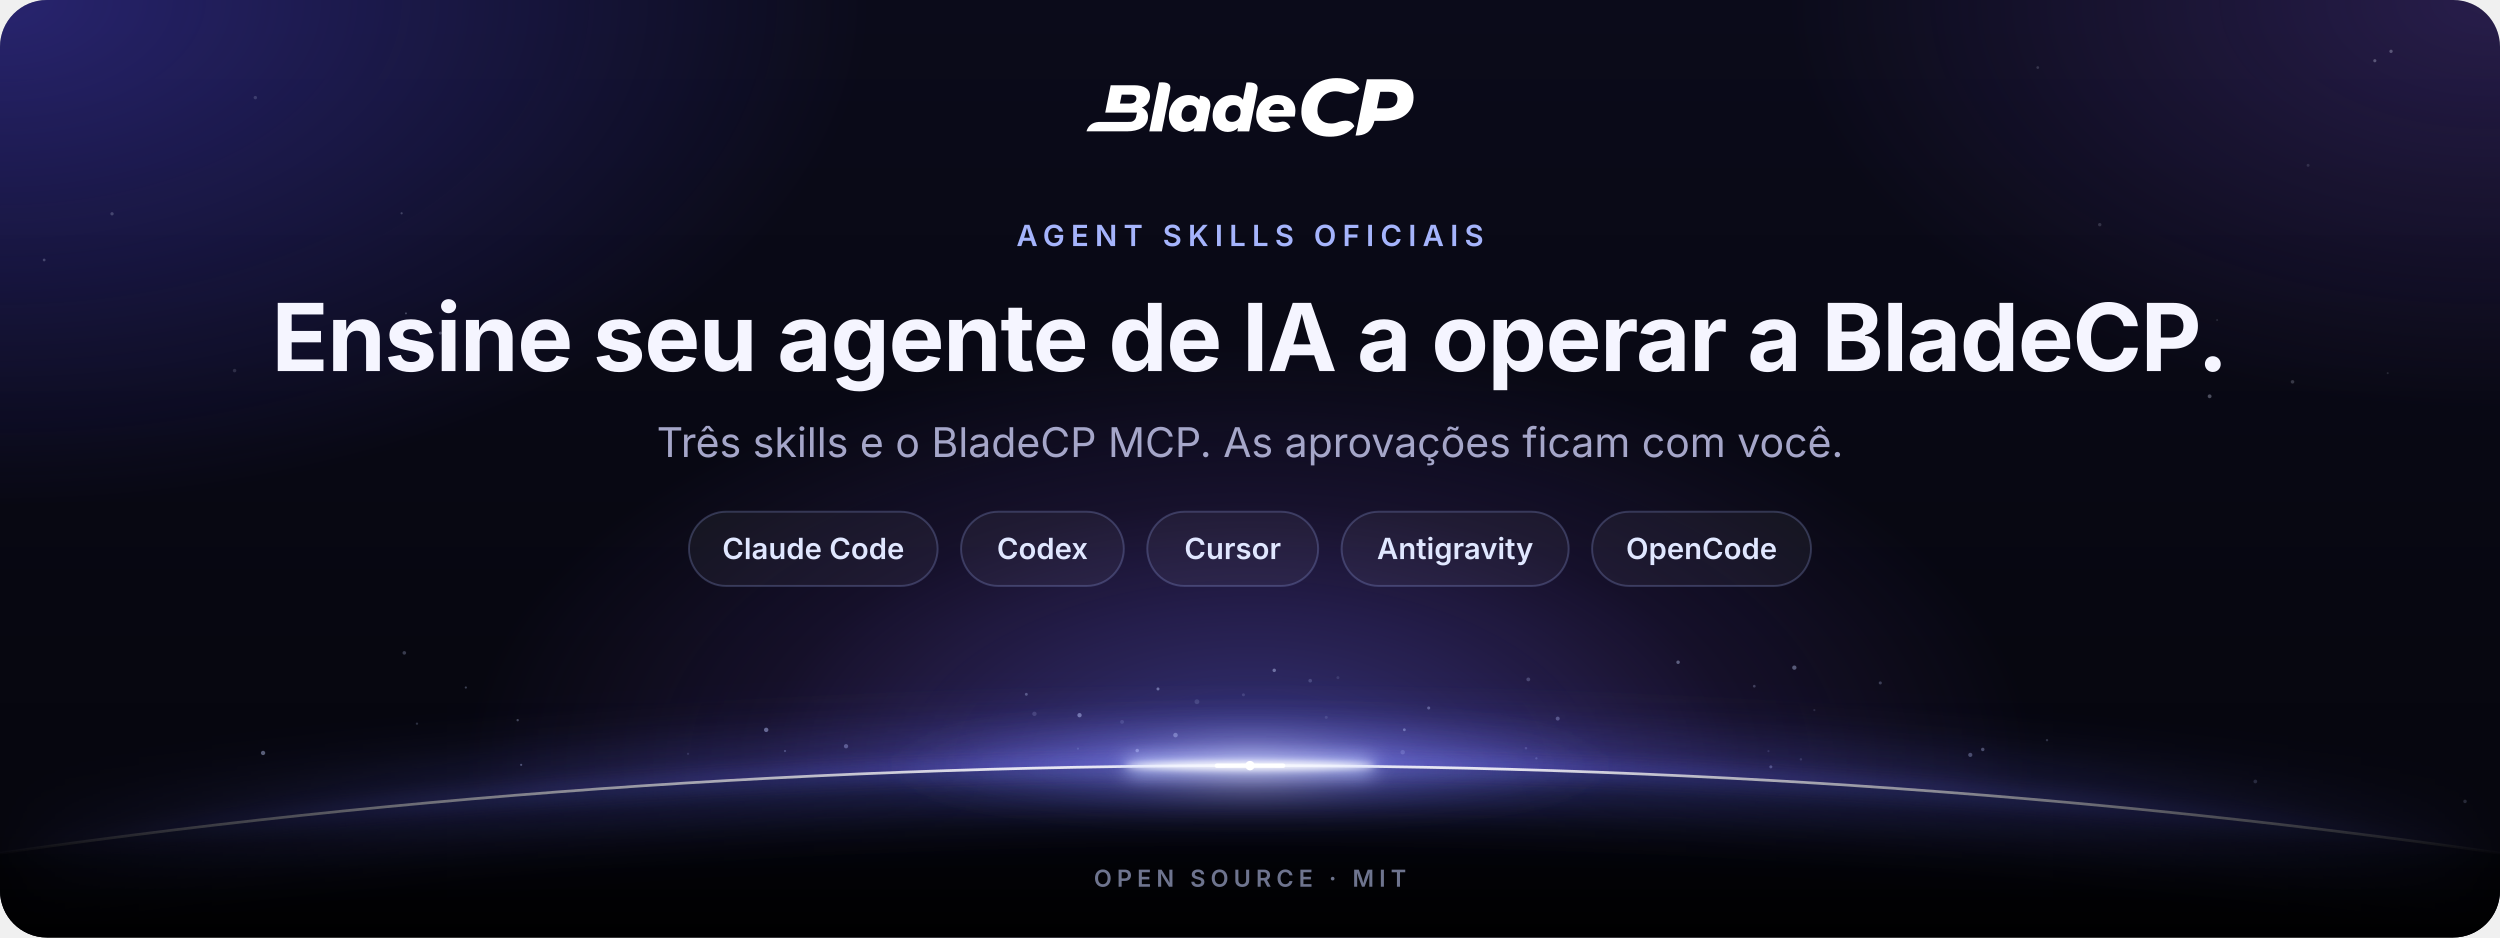
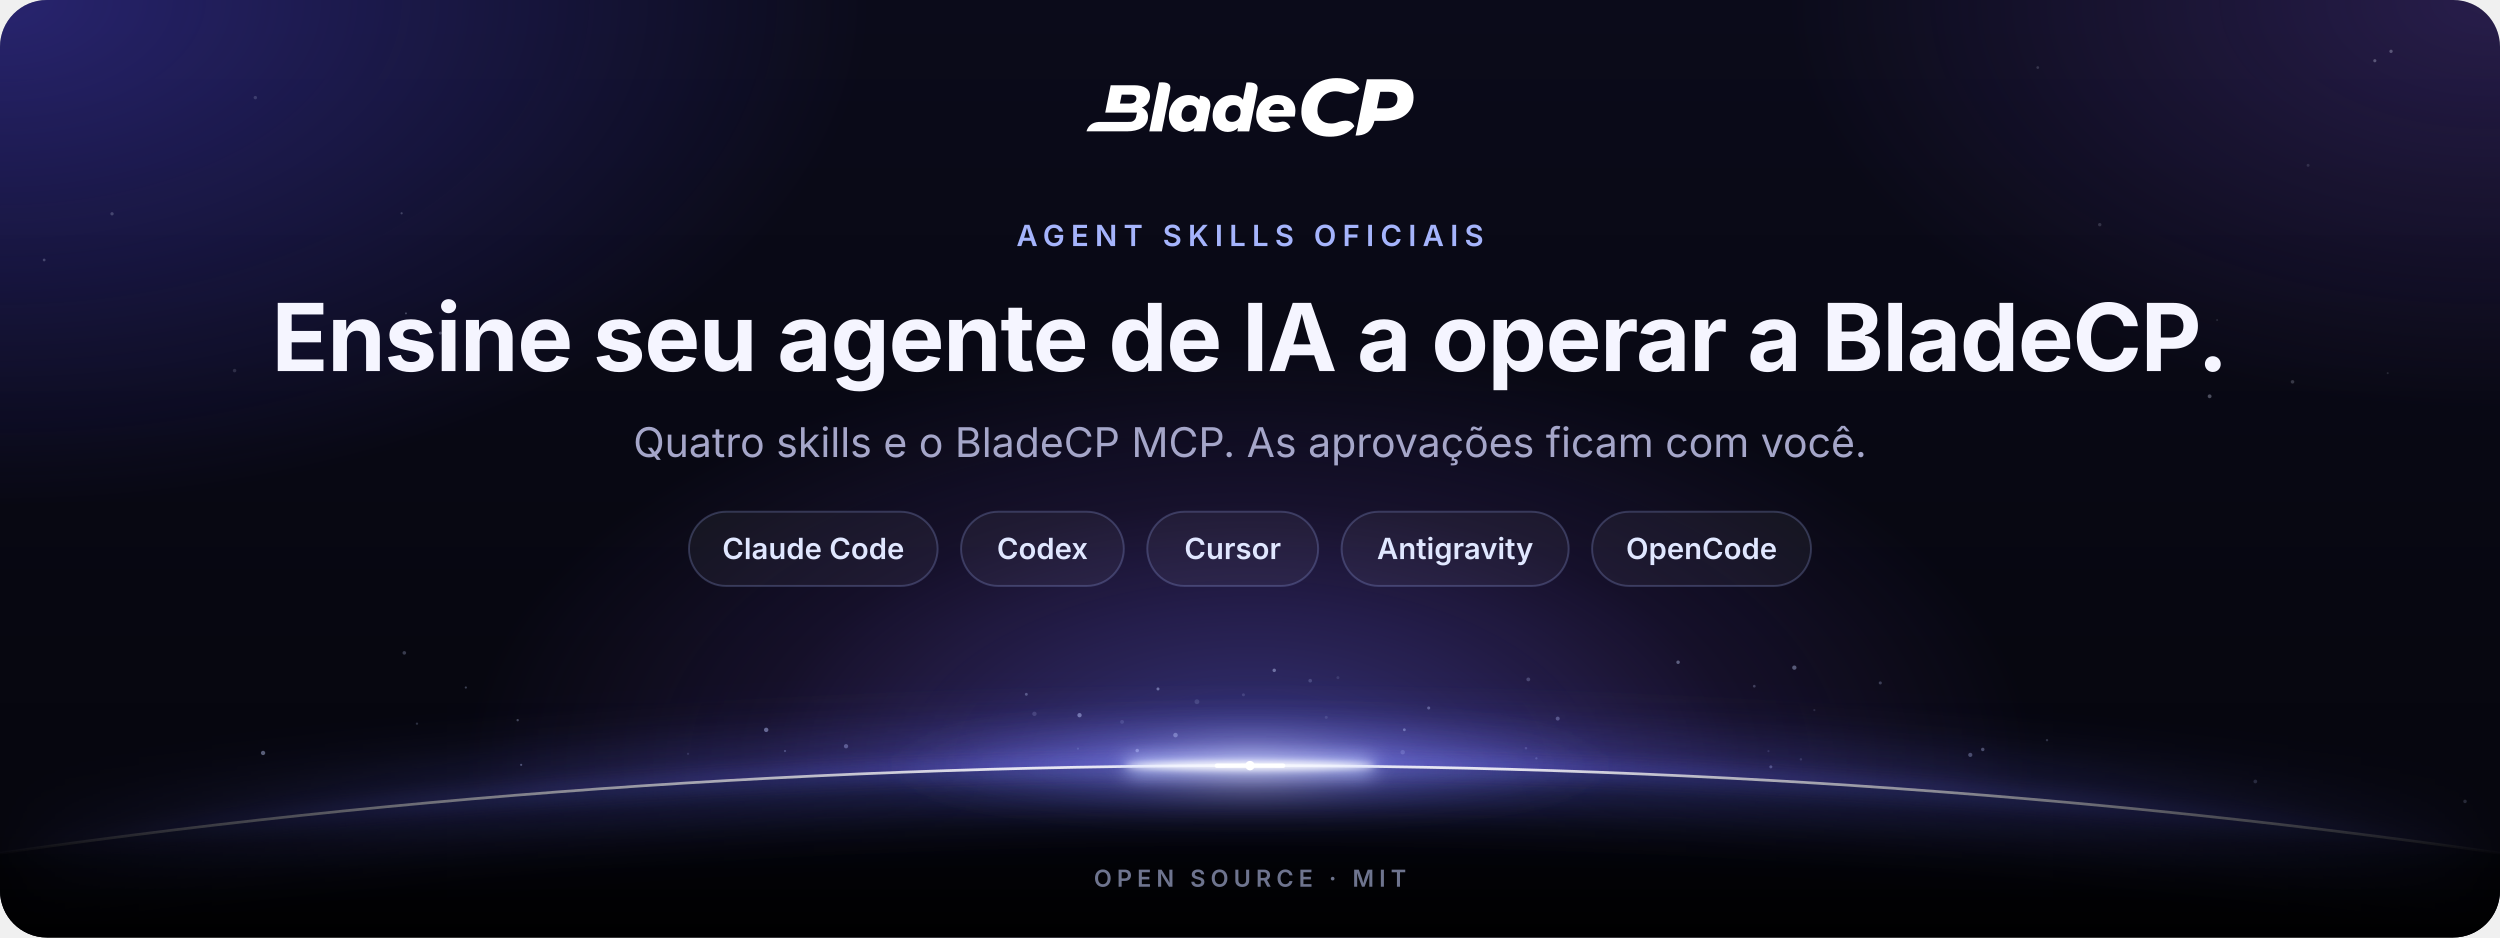
<svg xmlns="http://www.w3.org/2000/svg" width="1280" height="480" viewBox="0 0 1280 480" role="img" aria-labelledby="title desc">
  <style>.sweep-core{animation:bcp-core 12s cubic-bezier(.45,0,.55,1) -6s infinite alternate}.sweep-glow{animation:bcp-glow 12s cubic-bezier(.45,0,.55,1) -6s infinite alternate}.atmo{animation:bcp-atmo 9s ease-in-out infinite}@keyframes bcp-core{from{stroke-dashoffset:-236.01px}to{stroke-dashoffset:-1135.59px}}@keyframes bcp-glow{from{stroke-dashoffset:-193.01px}to{stroke-dashoffset:-1092.59px}}@keyframes bcp-atmo{50%{opacity:.78}}@media (prefers-reduced-motion:reduce){.sweep-core,.sweep-glow,.atmo{animation:none}}</style>
  <defs>
    <linearGradient id="sky" x1="0" y1="0" x2="0" y2="1">
      <stop offset="0" stop-color="#0b0b1a" />
      <stop offset="1" stop-color="#05050c" />
    </linearGradient>
    <radialGradient id="glowA" cx="0" cy="0" r="1" gradientUnits="userSpaceOnUse" gradientTransform="translate(0 0) scale(620 360)">
      <stop offset="0" stop-color="#4f46e5" stop-opacity=".42" />
      <stop offset=".72" stop-color="#4f46e5" stop-opacity="0" />
    </radialGradient>
    <radialGradient id="glowB" cx="0" cy="0" r="1" gradientUnits="userSpaceOnUse" gradientTransform="translate(1280 0) scale(520 300)">
      <stop offset="0" stop-color="#8b5cf6" stop-opacity=".22" />
      <stop offset=".7" stop-color="#8b5cf6" stop-opacity="0" />
    </radialGradient>
    <radialGradient id="atmo" cx="0" cy="0" r="1" gradientUnits="userSpaceOnUse" gradientTransform="translate(640 392) scale(563.2 300)">
      <stop offset="0" stop-color="#6366f1" stop-opacity=".46" />
      <stop offset=".45" stop-color="#8b5cf6" stop-opacity=".11" />
      <stop offset=".72" stop-color="#8b5cf6" stop-opacity="0" />
    </radialGradient>
    <linearGradient id="planet" gradientUnits="userSpaceOnUse" x1="0" y1="392" x2="0" y2="482">
      <stop offset="0" stop-color="#05060f" />
      <stop offset="1" stop-color="#000" />
    </linearGradient>
    <linearGradient id="fadeG" x1="0" y1="0" x2="1" y2="0">
      <stop offset="0" stop-color="#000" />
      <stop offset=".16" stop-color="#737373" />
      <stop offset=".4" stop-color="#fff" />
      <stop offset=".6" stop-color="#fff" />
      <stop offset=".84" stop-color="#737373" />
      <stop offset="1" stop-color="#000" />
    </linearGradient>
    <mask id="fade" maskUnits="userSpaceOnUse" x="0" y="0" width="1280" height="480">
      <rect width="1280" height="480" fill="url(#fadeG)" />
    </mask>
    <radialGradient id="sun">
      <stop offset="0" stop-color="#fff" stop-opacity=".8" />
      <stop offset=".3" stop-color="#6366f1" stop-opacity=".45" />
      <stop offset=".7" stop-color="#6366f1" stop-opacity="0" />
    </radialGradient>
    <filter id="b16" filterUnits="userSpaceOnUse" x="-100" y="0" width="1480" height="480">
      <feGaussianBlur stdDeviation="16" />
    </filter>
    <filter id="b10" filterUnits="userSpaceOnUse" x="-100" y="0" width="1480" height="480">
      <feGaussianBlur stdDeviation="10" />
    </filter>
    <filter id="b5" filterUnits="userSpaceOnUse" x="-100" y="0" width="1480" height="480">
      <feGaussianBlur stdDeviation="5" />
    </filter>
    <filter id="b2" filterUnits="userSpaceOnUse" x="-100" y="0" width="1480" height="480">
      <feGaussianBlur stdDeviation="1.6" />
    </filter>
    <clipPath id="frame">
      <rect width="1280" height="480" rx="24" />
    </clipPath>
  </defs>
  <g clip-path="url(#frame)">
    <rect width="1280" height="480" fill="url(#sky)" />
    <rect width="1280" height="480" fill="url(#glowA)" />
    <rect width="1280" height="480" fill="url(#glowB)" />
    <rect class="atmo" width="1280" height="480" fill="url(#atmo)" />
    <g>
      <circle cx="574.49" cy="369.6" r="0.99" fill="#c7d2fe" fill-opacity="0.15" />
      <circle cx="401.92" cy="384.52" r="0.54" fill="#c7d2fe" fill-opacity="0.3" />
      <circle cx="905.44" cy="384.58" r="0.55" fill="#c7d2fe" fill-opacity="0.15" />
      <circle cx="213.49" cy="370.52" r="0.59" fill="#c7d2fe" fill-opacity="0.2" />
      <circle cx="207.01" cy="334.27" r="0.93" fill="#c7d2fe" fill-opacity="0.26" />
      <circle cx="718.19" cy="385.13" r="1.14" fill="#c7d2fe" fill-opacity="0.22" />
      <circle cx="719.03" cy="373.64" r="0.73" fill="#c7d2fe" fill-opacity="0.41" />
      <circle cx="782.49" cy="347.86" r="0.98" fill="#c7d2fe" fill-opacity="0.25" />
      <circle cx="551.92" cy="383.3" r="0.54" fill="#c7d2fe" fill-opacity="0.19" />
      <circle cx="525.48" cy="355.49" r="0.74" fill="#c7d2fe" fill-opacity="0.33" />
      <circle cx="433.17" cy="382.07" r="1.1" fill="#c7d2fe" fill-opacity="0.37" />
      <circle cx="652.41" cy="343.21" r="0.89" fill="#c7d2fe" fill-opacity="0.44" />
      <circle cx="612.83" cy="359.28" r="1.24" fill="#c7d2fe" fill-opacity="0.16" />
      <circle cx="265.05" cy="368.72" r="0.61" fill="#c7d2fe" fill-opacity="0.3" />
      <circle cx="1008.79" cy="386.5" r="1.07" fill="#c7d2fe" fill-opacity="0.33" />
      <circle cx="797.55" cy="367.92" r="1.02" fill="#c7d2fe" fill-opacity="0.33" />
      <circle cx="392.29" cy="373.69" r="1.13" fill="#c7d2fe" fill-opacity="0.46" />
      <circle cx="266.83" cy="391.6" r="0.55" fill="#c7d2fe" fill-opacity="0.37" />
      <circle cx="731.49" cy="362.49" r="0.79" fill="#c7d2fe" fill-opacity="0.36" />
      <circle cx="922.06" cy="388.79" r="0.63" fill="#c7d2fe" fill-opacity="0.16" />
      <circle cx="1048.07" cy="378.96" r="0.6" fill="#c7d2fe" fill-opacity="0.21" />
      <circle cx="238.51" cy="352.01" r="0.56" fill="#c7d2fe" fill-opacity="0.28" />
      <circle cx="134.69" cy="385.51" r="1.11" fill="#c7d2fe" fill-opacity="0.43" />
      <circle cx="592.89" cy="352.74" r="0.77" fill="#c7d2fe" fill-opacity="0.44" />
      <circle cx="781.3" cy="383.07" r="0.63" fill="#c7d2fe" fill-opacity="0.2" />
      <circle cx="670.82" cy="348.52" r="0.94" fill="#c7d2fe" fill-opacity="0.21" />
      <circle cx="906.67" cy="392.63" r="0.78" fill="#c7d2fe" fill-opacity="0.32" />
      <circle cx="1015.17" cy="383.71" r="0.89" fill="#c7d2fe" fill-opacity="0.34" />
      <circle cx="601.85" cy="376.37" r="1.17" fill="#c7d2fe" fill-opacity="0.4" />
      <circle cx="962.71" cy="349.66" r="0.79" fill="#c7d2fe" fill-opacity="0.26" />
      <circle cx="928.94" cy="363.56" r="0.55" fill="#c7d2fe" fill-opacity="0.14" />
      <circle cx="679.04" cy="367.28" r="0.76" fill="#c7d2fe" fill-opacity="0.14" />
      <circle cx="786.62" cy="388.26" r="0.58" fill="#c7d2fe" fill-opacity="0.25" />
      <circle cx="1154.72" cy="400.12" r="0.96" fill="#c7d2fe" fill-opacity="0.17" />
      <circle cx="636.64" cy="355.74" r="0.77" fill="#c7d2fe" fill-opacity="0.16" />
      <circle cx="352.28" cy="385.95" r="0.56" fill="#c7d2fe" fill-opacity="0.16" />
      <circle cx="529.63" cy="365.48" r="1.12" fill="#c7d2fe" fill-opacity="0.18" />
      <circle cx="1262.09" cy="410.32" r="0.9" fill="#c7d2fe" fill-opacity="0.17" />
      <circle cx="582.25" cy="384.29" r="0.9" fill="#c7d2fe" fill-opacity="0.47" />
      <circle cx="898.19" cy="351.34" r="0.7" fill="#c7d2fe" fill-opacity="0.25" />
      <circle cx="859.18" cy="339.07" r="0.9" fill="#c7d2fe" fill-opacity="0.4" />
      <circle cx="552.72" cy="366.18" r="1.11" fill="#c7d2fe" fill-opacity="0.47" />
      <circle cx="918.7" cy="341.83" r="1.11" fill="#c7d2fe" fill-opacity="0.39" />
      <circle cx="685.02" cy="346.97" r="0.77" fill="#c7d2fe" fill-opacity="0.13" />
      <circle cx="205.63" cy="109.2" r="0.56" fill="#e0e7ff" fill-opacity="0.23" />
      <circle cx="1131.33" cy="202.9" r="0.99" fill="#e0e7ff" fill-opacity="0.31" />
      <circle cx="1043.33" cy="34.59" r="0.71" fill="#e0e7ff" fill-opacity="0.17" />
      <circle cx="1173.78" cy="195.5" r="0.91" fill="#e0e7ff" fill-opacity="0.21" />
      <circle cx="1215.91" cy="31.09" r="0.81" fill="#e0e7ff" fill-opacity="0.3" />
      <circle cx="130.73" cy="49.99" r="0.88" fill="#e0e7ff" fill-opacity="0.17" />
      <circle cx="1135.16" cy="163.86" r="0.5" fill="#e0e7ff" fill-opacity="0.13" />
      <circle cx="22.61" cy="133.11" r="0.71" fill="#e0e7ff" fill-opacity="0.24" />
      <circle cx="1181.74" cy="84.64" r="0.75" fill="#e0e7ff" fill-opacity="0.13" />
      <circle cx="207.85" cy="160.44" r="0.51" fill="#e0e7ff" fill-opacity="0.26" />
      <circle cx="120.11" cy="189.74" r="0.9" fill="#e0e7ff" fill-opacity="0.15" />
      <circle cx="1075.07" cy="115.03" r="0.87" fill="#e0e7ff" fill-opacity="0.17" />
      <circle cx="1224.21" cy="26.28" r="0.86" fill="#e0e7ff" fill-opacity="0.3" />
      <circle cx="1222.51" cy="191.04" r="0.52" fill="#e0e7ff" fill-opacity="0.13" />
      <circle cx="225.47" cy="170.54" r="0.78" fill="#e0e7ff" fill-opacity="0.27" />
      <circle cx="57.36" cy="109.46" r="0.85" fill="#e0e7ff" fill-opacity="0.22" />
    </g>
    <path d="M0 436.8A1920 783.36 0 0 1 1280 436.8L1280 480L0 480Z" fill="url(#planet)" />
    <g mask="url(#fade)" fill="none" stroke-linecap="round">
      <path d="M-60 445.92A1920 783.36 0 0 1 1340 445.92" stroke="#6366f1" stroke-opacity=".5" stroke-width="26" filter="url(#b16)" />
      <path d="M-60 445.92A1920 783.36 0 0 1 1340 445.92" stroke="#6366f1" stroke-opacity=".85" stroke-width="3" filter="url(#b5)" />
      <path d="M-60 445.92A1920 783.36 0 0 1 1340 445.92" stroke="#fff" stroke-opacity=".85" stroke-width="1.4" />
      <path class="sweep-glow" d="M-60 445.92A1920 783.36 0 0 1 1340 445.92" stroke="#a5b4fc" stroke-width="7" stroke-dasharray="120 2811.19" stroke-dashoffset="-642.8" filter="url(#b5)" />
      <path class="sweep-core" d="M-60 445.92A1920 783.36 0 0 1 1340 445.92" stroke="#fff" stroke-width="2.2" stroke-dasharray="34 2811.19" stroke-dashoffset="-685.8" />
    </g>
    <ellipse cx="640" cy="392" rx="270" ry="32" fill="url(#sun)" filter="url(#b10)" style="mix-blend-mode:screen" />
    <ellipse cx="640" cy="392" rx="64" ry="2.4" fill="#fff" fill-opacity=".9" filter="url(#b2)" />
    <circle cx="640" cy="392" r="2.4" fill="#fff" />
  </g>
  <g font-family="-apple-system, BlinkMacSystemFont, 'Segoe UI', Inter, Helvetica, Arial, sans-serif">
    <g transform="translate(556.27 40) scale(0.47222)" fill="#ffffff">
      <path d="M59.99 31.93c5.43-2.29 8.93-6.5 8.93-12.5 0-7.5-6.07-11.72-17.36-11.72h-25.3l-5.92 29.65h34.45l-1.08 5.02c-.59 2.76-3.34 5.02-6.1 5.02H46.4a15.36 15.36 0 0 1-1.84.1H13.35C5.99 47.99 1.86 51.71 0 57.72h43.77c12.86 0 22.94-5 22.94-15.86 0-4.64-2.43-8.07-6.72-9.93h0zm-11.79-14c3.72 0 5.93 1.22 5.93 3.93 0 3.72-2.72 5.72-7.72 5.72H36.26l1.93-9.65H48.2zm19.93 39.8h13.58l8.99-45.08c1.56-6.96-3.63-8.68-11.99-7.94L68.13 57.73zM123.15 19l-.93 4.64c-2.43-3.72-6.65-5.29-11.86-5.29-11.58 0-21.01 9.5-21.01 22.37 0 11.29 8 17.65 16.36 17.65 4.5 0 8.22-1.5 11.22-4.29l-.79 3.64H129l5.34-26.79c.47-8.04-4.16-11.15-11.2-11.94h.01zm-12.72 28.44c-4.64 0-7.36-2.86-7.36-7.36 0-6.5 3.86-10.86 9.22-10.86 4.64 0 7.36 2.93 7.36 7.43 0 6.43-3.79 10.79-9.22 10.79zm63.03-42.73l-3.79 18.79c-2.43-3.57-6.65-5.14-11.79-5.14-11.58 0-21.08 9.5-21.08 22.37 0 11.29 8 17.65 16.36 17.65 4.5 0 8.29-1.64 11.22-4.43l-.79 3.79h12.86l8.99-45.08c1.05-6.36-3.54-8.57-11.99-7.94h0zm-15.58 42.73c-4.64 0-7.29-2.86-7.29-7.36 0-6.5 3.79-10.86 9.22-10.86 4.64 0 7.29 2.93 7.29 7.43 0 6.43-3.79 10.79-9.22 10.79zm68.67-12.08c0-10.15-7.29-17.01-19.08-17.01-13.93 0-23.44 9.5-23.44 22.37 0 10.79 8.15 17.65 20.58 17.65 5.86 0 11.65-1.43 16.51-5-1.49-3.61-4.62-7.53-10.81-5.88-9.28 2.46-12.49-1.48-12.99-5.76h28.44c.43-1.93.79-4.07.79-6.36h0zM206.83 28c4.36 0 7.29 2.43 7.22 6.57h-15.93c1.29-3.86 4.14-6.57 8.72-6.57h0z" />
      <path d="M263.7 63.53c10.91 0 19.9-3.06 26.79-11.35-2.46-4.91-6.02-7.84-16.8-4.85-.02 0-.04.02-.06.03-2.6 1.3-5.38 1.85-8.27 1.85-9.34 0-14.92-5.5-14.92-13.7 0-12.04 7.85-21.21 19.72-21.21 2.23 0 4.3.34 6.17 1.04.01 0 .02 0 .03.01 11.94 4.52 17.95-1.84 19.72-3.85-4.36-7.42-13.53-11.52-24.79-11.52-22.69 0-38.31 15.45-38.31 36.65 0 15.97 11.96 26.88 30.72 26.88h0v.02zm66.15-62.31h-25.83L291.8 62.31c9.35 0 17.19-3.15 20.42-15.97h12.22c18.42 0 30.2-10.04 30.2-25.48 0-12.39-8.91-19.64-24.79-19.64h0zm-4.62 31.51h-10.3l3.58-17.89h9.08c6.02 0 9.6 2.36 9.6 7.51 0 6.72-4.37 10.39-11.96 10.39h0z" />
    </g>
    <text x="640" y="126" font-size="15" font-weight="600" fill="#a5b4fc" text-anchor="middle" letter-spacing="3.2">AGENT SKILLS OFICIAIS</text>
    <text x="640" y="190" font-size="48" font-weight="700" fill="#f5f5ff" text-anchor="middle" letter-spacing="-0.6">Ensine seu agente de IA a operar a BladeCP.</text>
-     <text x="640" y="234" font-size="21" fill="#a5a6c9" text-anchor="middle">Três skills e o BladeCP MCP. As aprovações ficam com você.</text>
+     <text x="640" y="234" font-size="21" fill="#a5a6c9" text-anchor="middle">Quatro skills e o BladeCP MCP. As aprovações ficam com você.</text>
    <rect x="352.76" y="262" width="127.3" height="38" rx="19" fill="#fff" fill-opacity=".045" stroke="#a5b4fc" stroke-opacity=".24" />
    <text x="416.41" y="286.25" font-size="15" font-weight="600" fill="#e0e7ff" text-anchor="middle">Claude Code</text>
    <rect x="492.06" y="262" width="83.34" height="38" rx="19" fill="#fff" fill-opacity=".045" stroke="#a5b4fc" stroke-opacity=".24" />
    <text x="533.73" y="286.25" font-size="15" font-weight="600" fill="#e0e7ff" text-anchor="middle">Codex</text>
    <rect x="587.4" y="262" width="87.5" height="38" rx="19" fill="#fff" fill-opacity=".045" stroke="#a5b4fc" stroke-opacity=".24" />
    <text x="631.15" y="286.25" font-size="15" font-weight="600" fill="#e0e7ff" text-anchor="middle">Cursor</text>
    <rect x="686.9" y="262" width="116.25" height="38" rx="19" fill="#fff" fill-opacity=".045" stroke="#a5b4fc" stroke-opacity=".24" />
    <text x="745.03" y="286.25" font-size="15" font-weight="600" fill="#e0e7ff" text-anchor="middle">Antigravity</text>
    <rect x="815.15" y="262" width="112.09" height="38" rx="19" fill="#fff" fill-opacity=".045" stroke="#a5b4fc" stroke-opacity=".24" />
    <text x="871.2" y="286.25" font-size="15" font-weight="600" fill="#e0e7ff" text-anchor="middle">OpenCode</text>
    <text x="640" y="454" font-size="12" font-weight="600" fill="#c7d2fe" fill-opacity="0.55" text-anchor="middle" letter-spacing="2.6">OPEN SOURCE · MIT</text>
  </g>
</svg>
